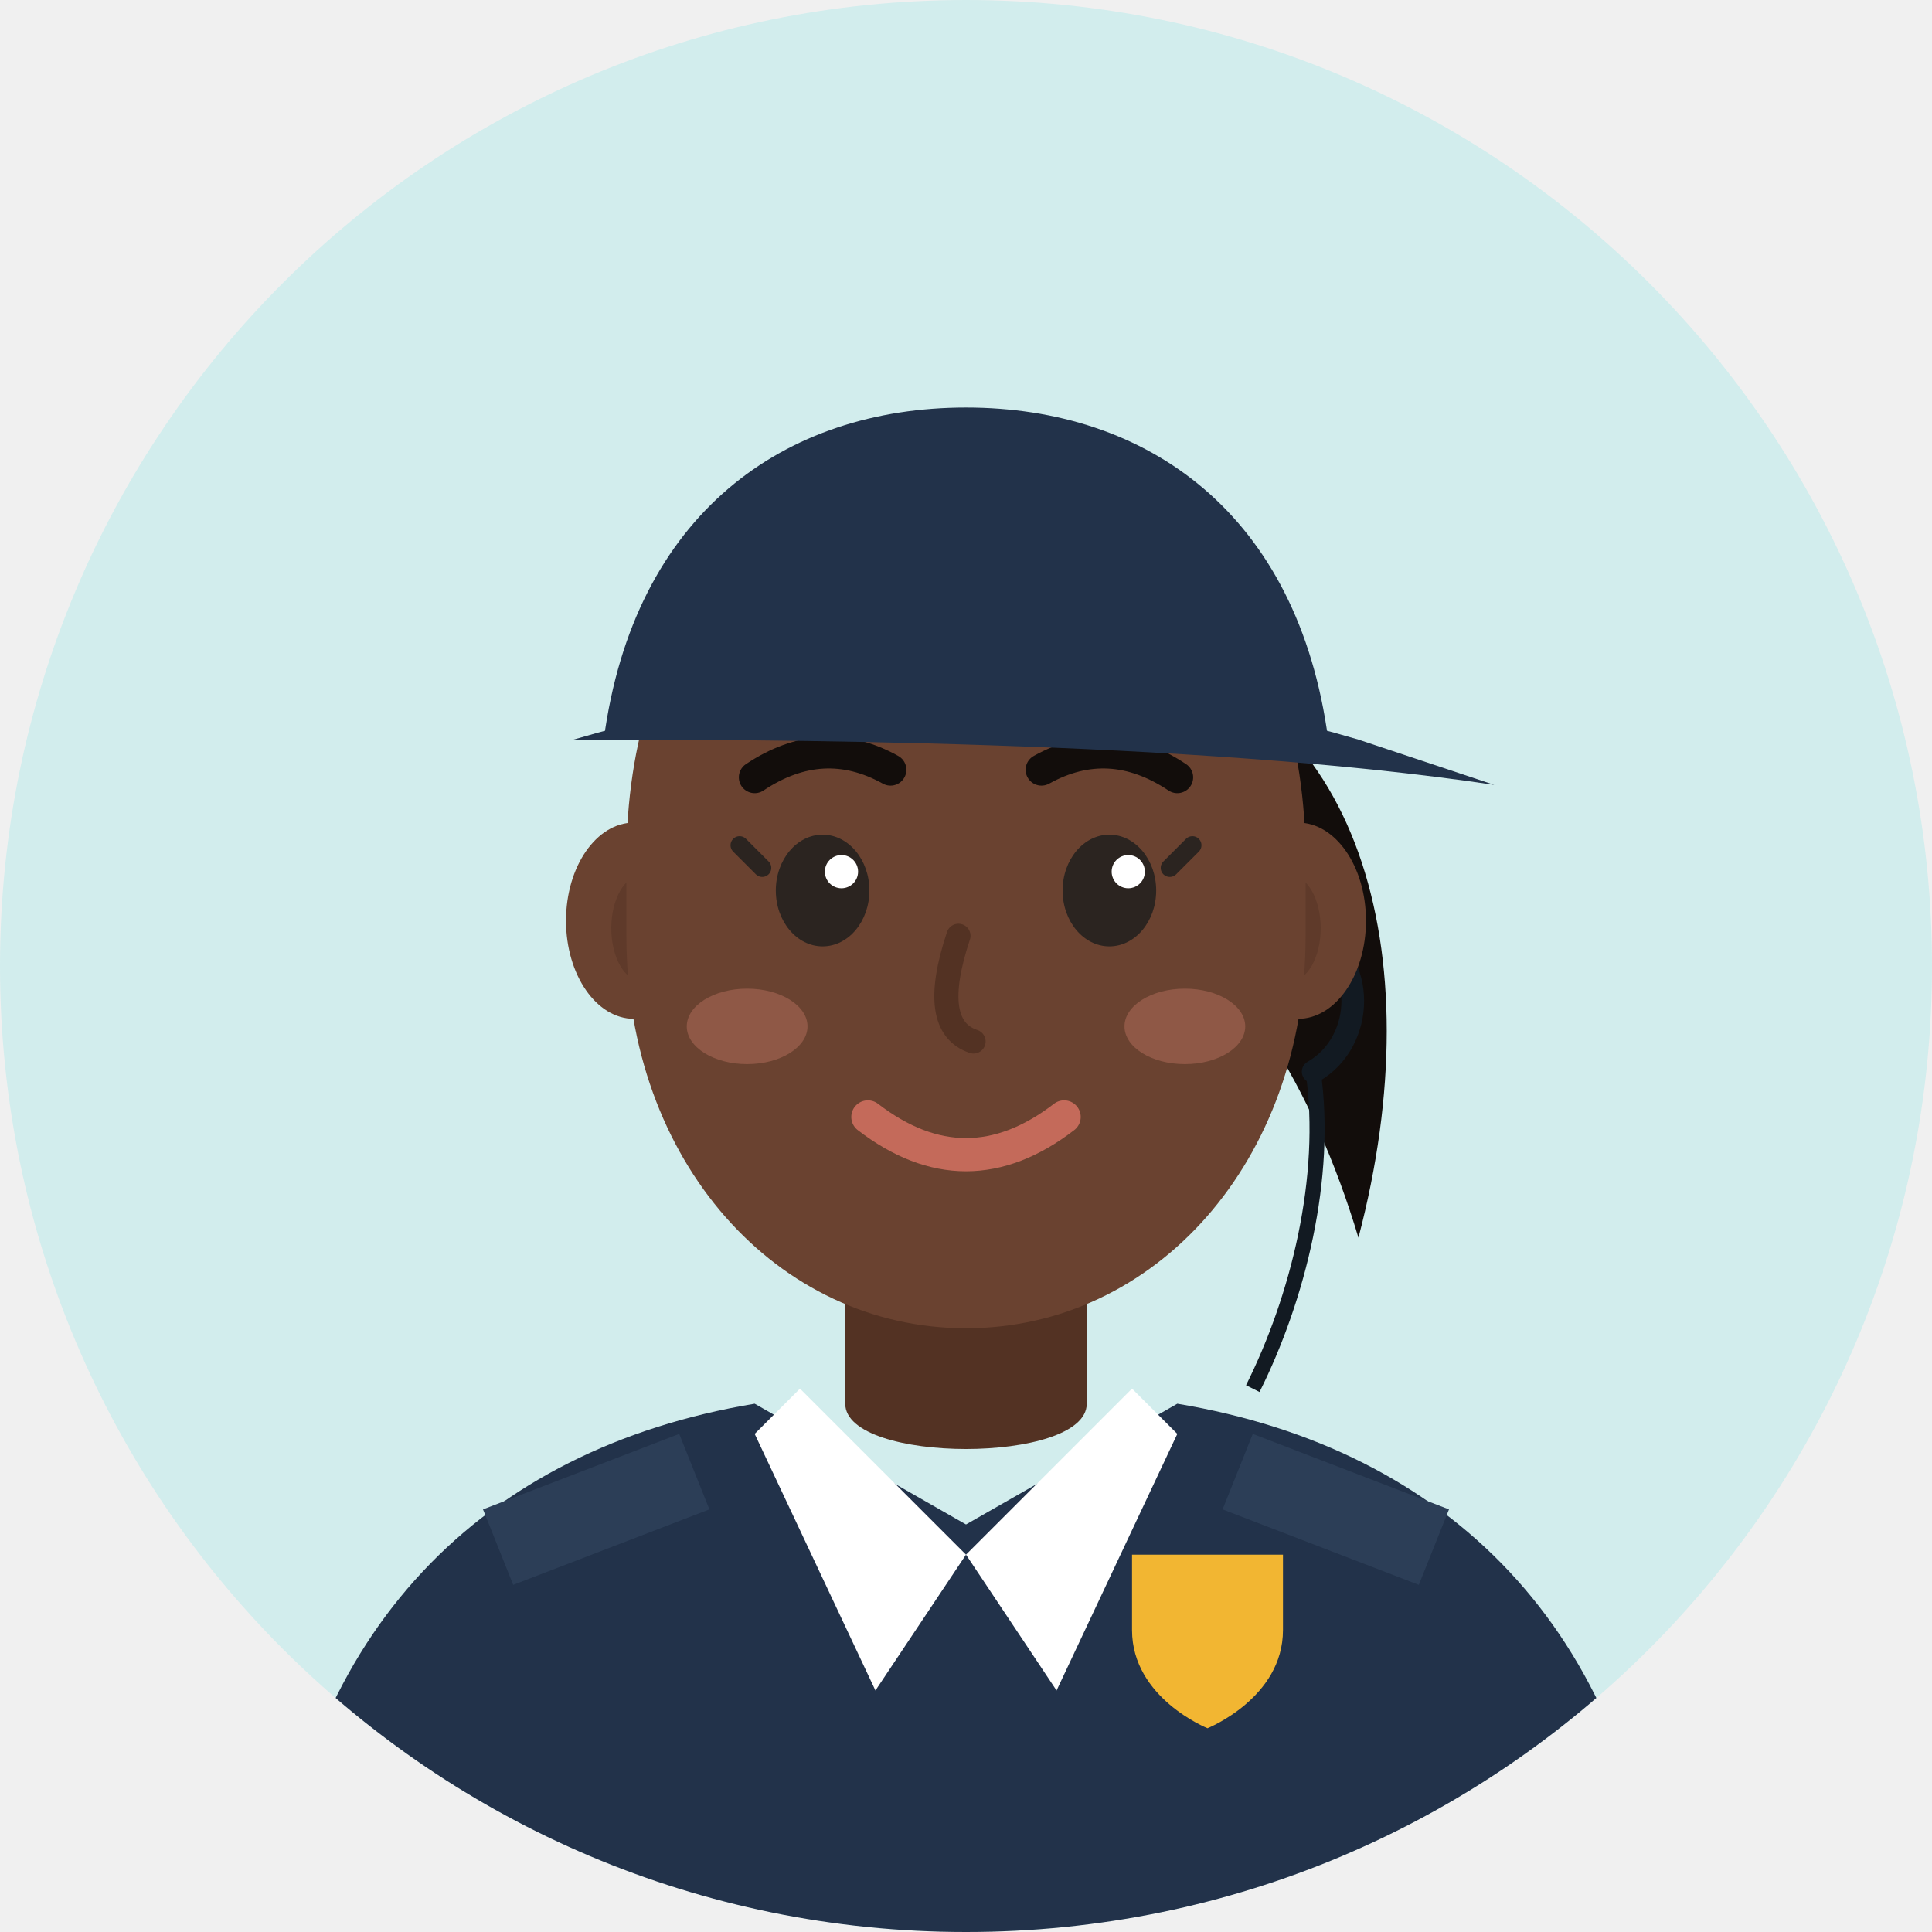
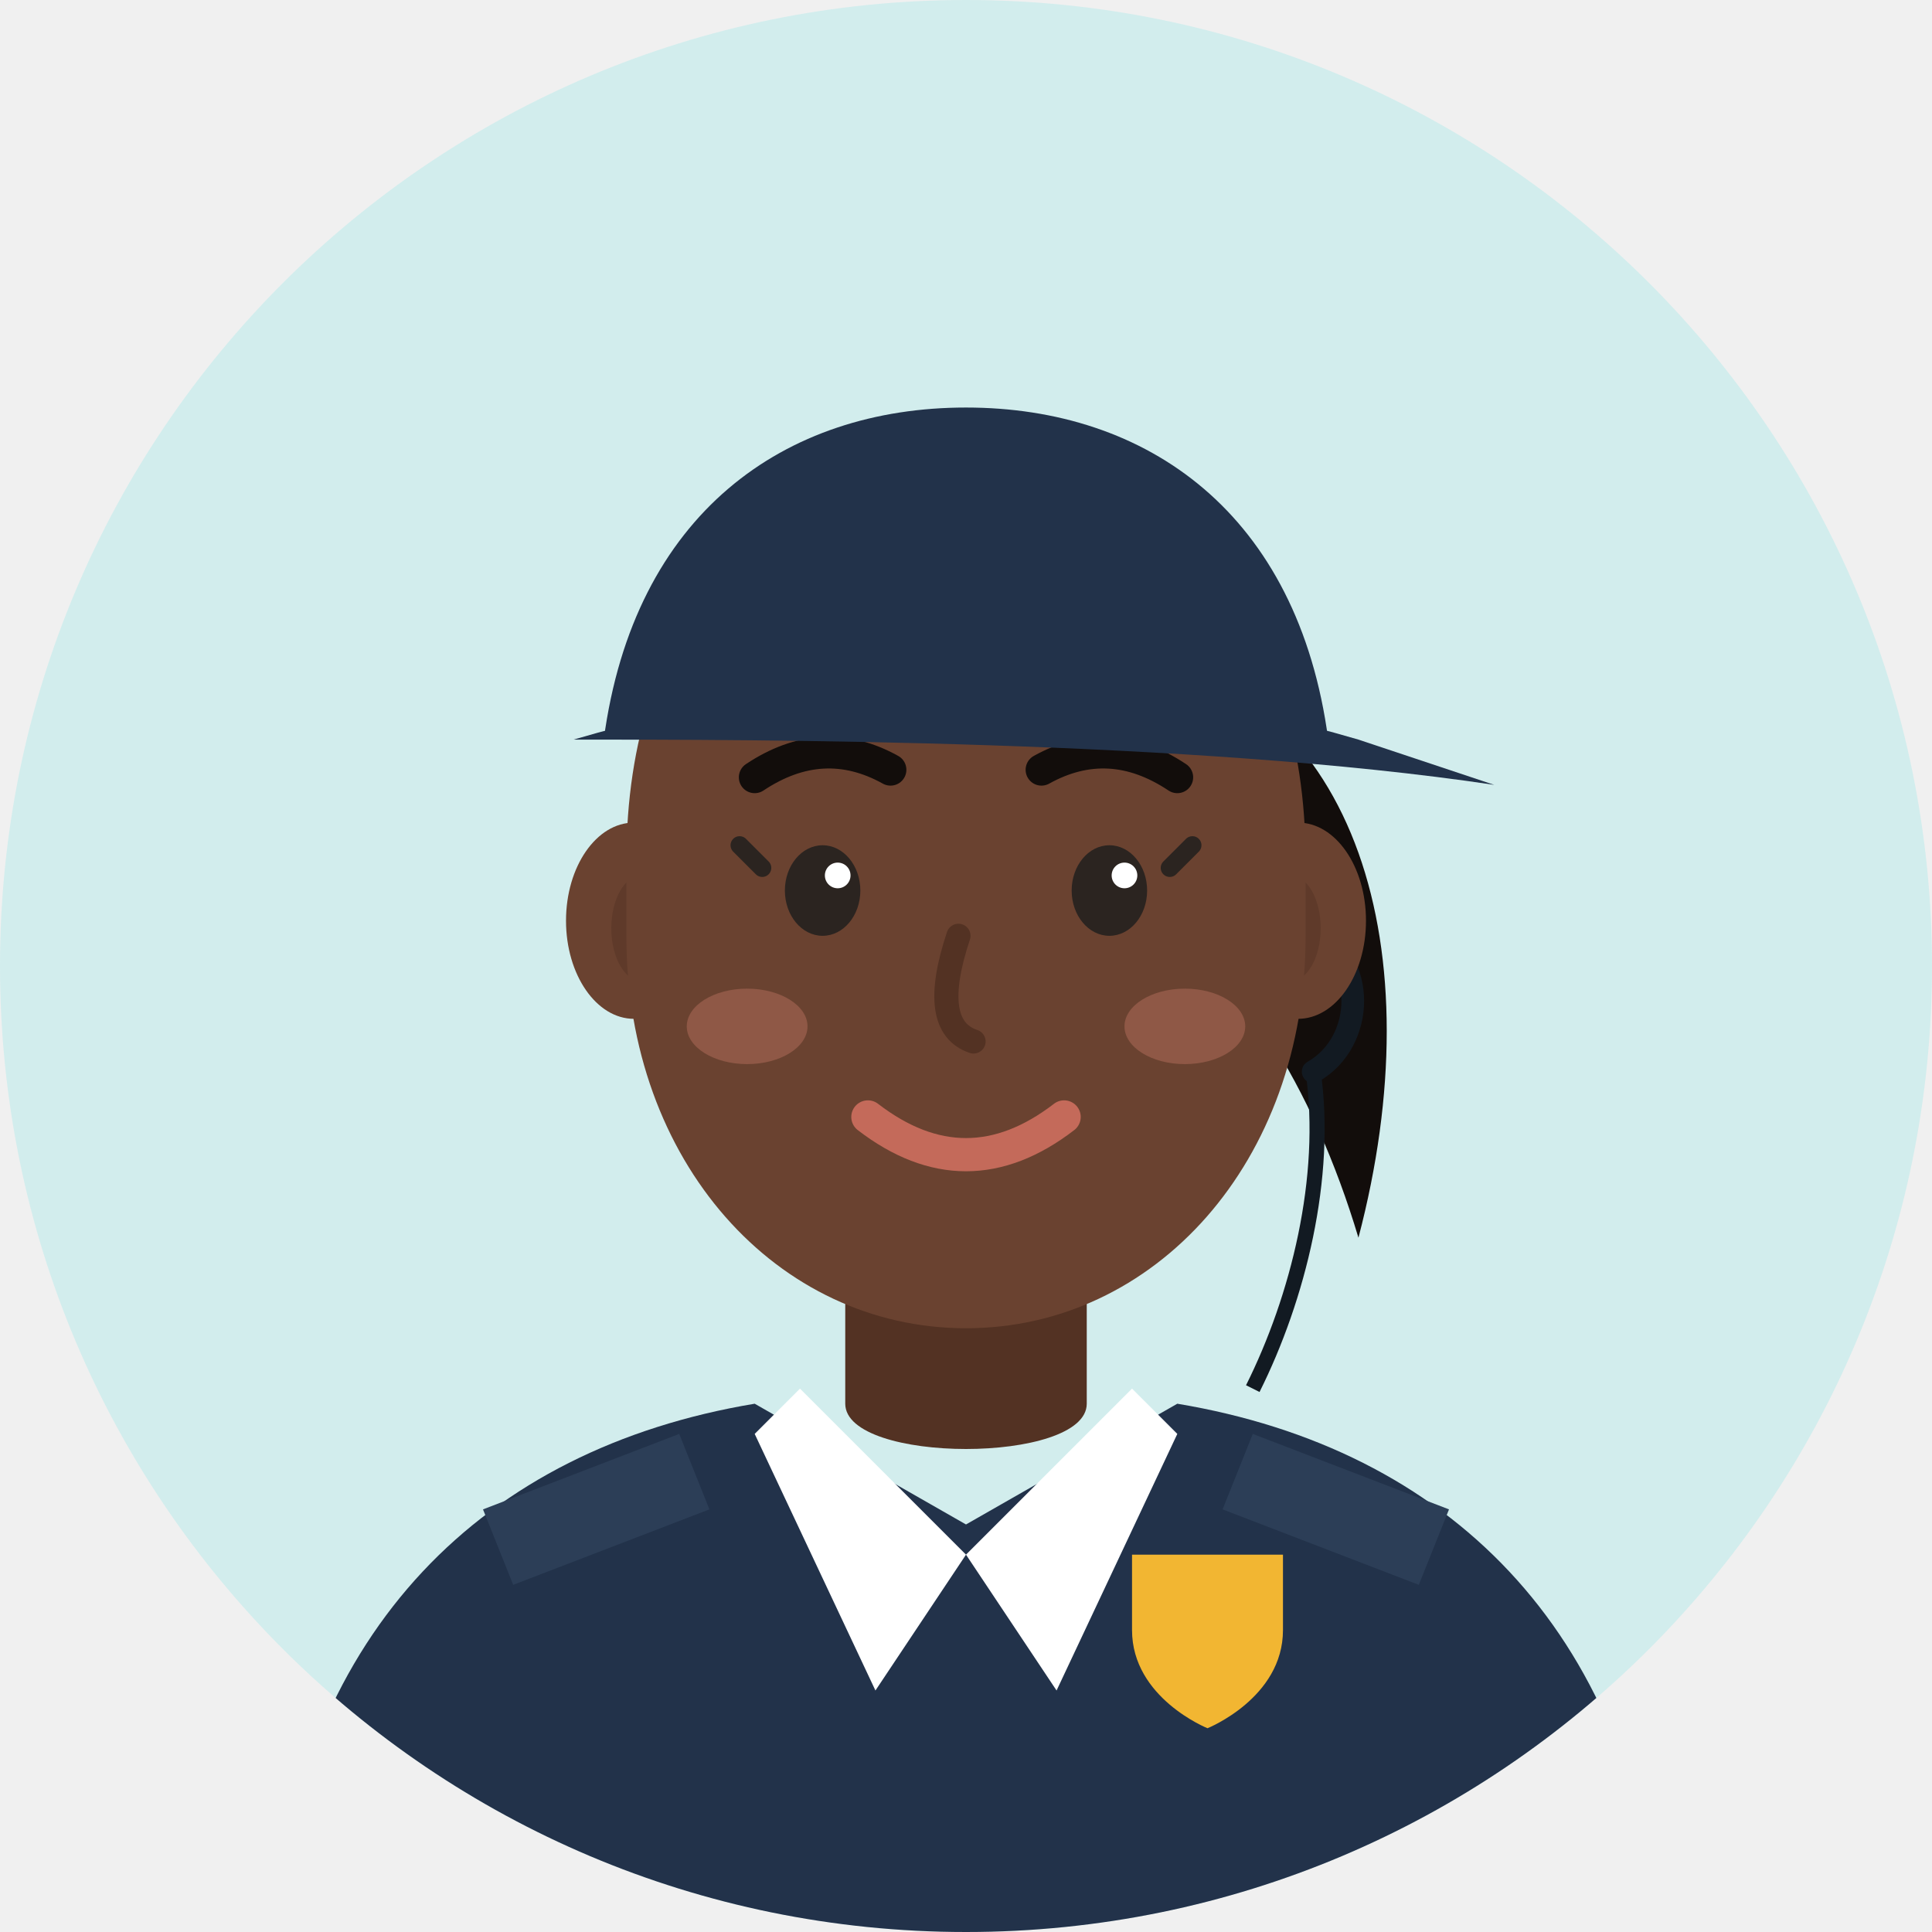
<svg xmlns="http://www.w3.org/2000/svg" viewBox="0 0 256 256" role="img" aria-label="Segurança, mulher">
  <defs>
    <clipPath id="c">
      <circle cx="128" cy="128" r="128" />
    </clipPath>
  </defs>
  <circle cx="128" cy="128" r="128" fill="#d2eded" />
  <g clip-path="url(#c)">
    <path d="M150 86c30 6 40 40 30 78-6-20-16-36-30-46z" fill="#120d0b" />
    <path d="M112 160h32v26c0 8-32 8-32 0z" fill="#533223" />
    <path d="M36 256c4-40 28-64 64-70l28 16 28-16c36 6 60 30 64 70z" fill="#22324a" />
    <path d="M106 184l22 22-12 18-16-34zM150 184l-22 22 12 18 16-34z" fill="#ffffff" />
    <path d="M150 206h20v10c0 9-10 13-10 13s-10-4-10-13z" fill="#f2b632" />
    <path d="M64 200l26-10 4 10-26 10zM192 200l-26-10-4 10 26 10z" fill="#2c3e57" />
    <path d="M174 124c7 3 7 14 0 18" stroke="#121a22" stroke-width="3" fill="none" stroke-linecap="round" />
    <path d="M174 142c2 14-2 30-8 42" stroke="#121a22" stroke-width="2" fill="none" />
    <ellipse cx="84" cy="122" rx="9" ry="13" fill="#6a4230" />
    <ellipse cx="172" cy="122" rx="9" ry="13" fill="#6a4230" />
    <ellipse cx="85" cy="123" rx="4" ry="7" fill="#533223" opacity=".5" />
    <ellipse cx="171" cy="123" rx="4" ry="7" fill="#533223" opacity=".5" />
    <path d="M128 62c27 0 45 20 45 52v10c0 30-20 52-45 52s-45-22-45-52v-10c0-32 18-52 45-52z" fill="#6a4230" />
    <path d="M100 103q9-6 18-1" stroke="#120d0b" stroke-width="4.2" fill="none" stroke-linecap="round" />
    <path d="M138 102q9-5 18 1" stroke="#120d0b" stroke-width="4.2" fill="none" stroke-linecap="round" />
-     <ellipse cx="109" cy="118" rx="6.2" ry="7.4" fill="#2b2420" />
-     <ellipse cx="147" cy="118" rx="6.2" ry="7.4" fill="#2b2420" />
-     <circle cx="111.5" cy="115.5" r="2.2" fill="#fff" />
-     <circle cx="149.5" cy="115.5" r="2.2" fill="#fff" />
+     <ellipse cx="109" cy="118" rx="5" ry="6" fill="#2b2420" />
+     <ellipse cx="147" cy="118" rx="5" ry="6" fill="#2b2420" />
+     <circle cx="111" cy="116" r="1.7" fill="#fff" />
+     <circle cx="149" cy="116" r="1.7" fill="#fff" />
    <path d="M101 115l-3-3M155 115l3-3" stroke="#2b2420" stroke-width="2.4" stroke-linecap="round" />
    <path d="M127 124q-4 12 2 14" stroke="#533223" stroke-width="3.2" fill="none" stroke-linecap="round" />
    <ellipse cx="99" cy="136" rx="8" ry="5" fill="#ef8f7d" opacity=".28" />
    <ellipse cx="157" cy="136" rx="8" ry="5" fill="#ef8f7d" opacity=".28" />
    <path d="M115 148q13 10 26 0" stroke="#c46a5a" stroke-width="4.4" fill="none" stroke-linecap="round" />
    <path d="M80 98c4-30 24-44 48-44s44 14 48 44c-30-8-66-8-96 0z" fill="#22324a" />
    <path d="M76 98c34-10 70-10 104 0l18 6c-40-6-98-6-122-6z" fill="#22324a" />
  </g>
</svg>
